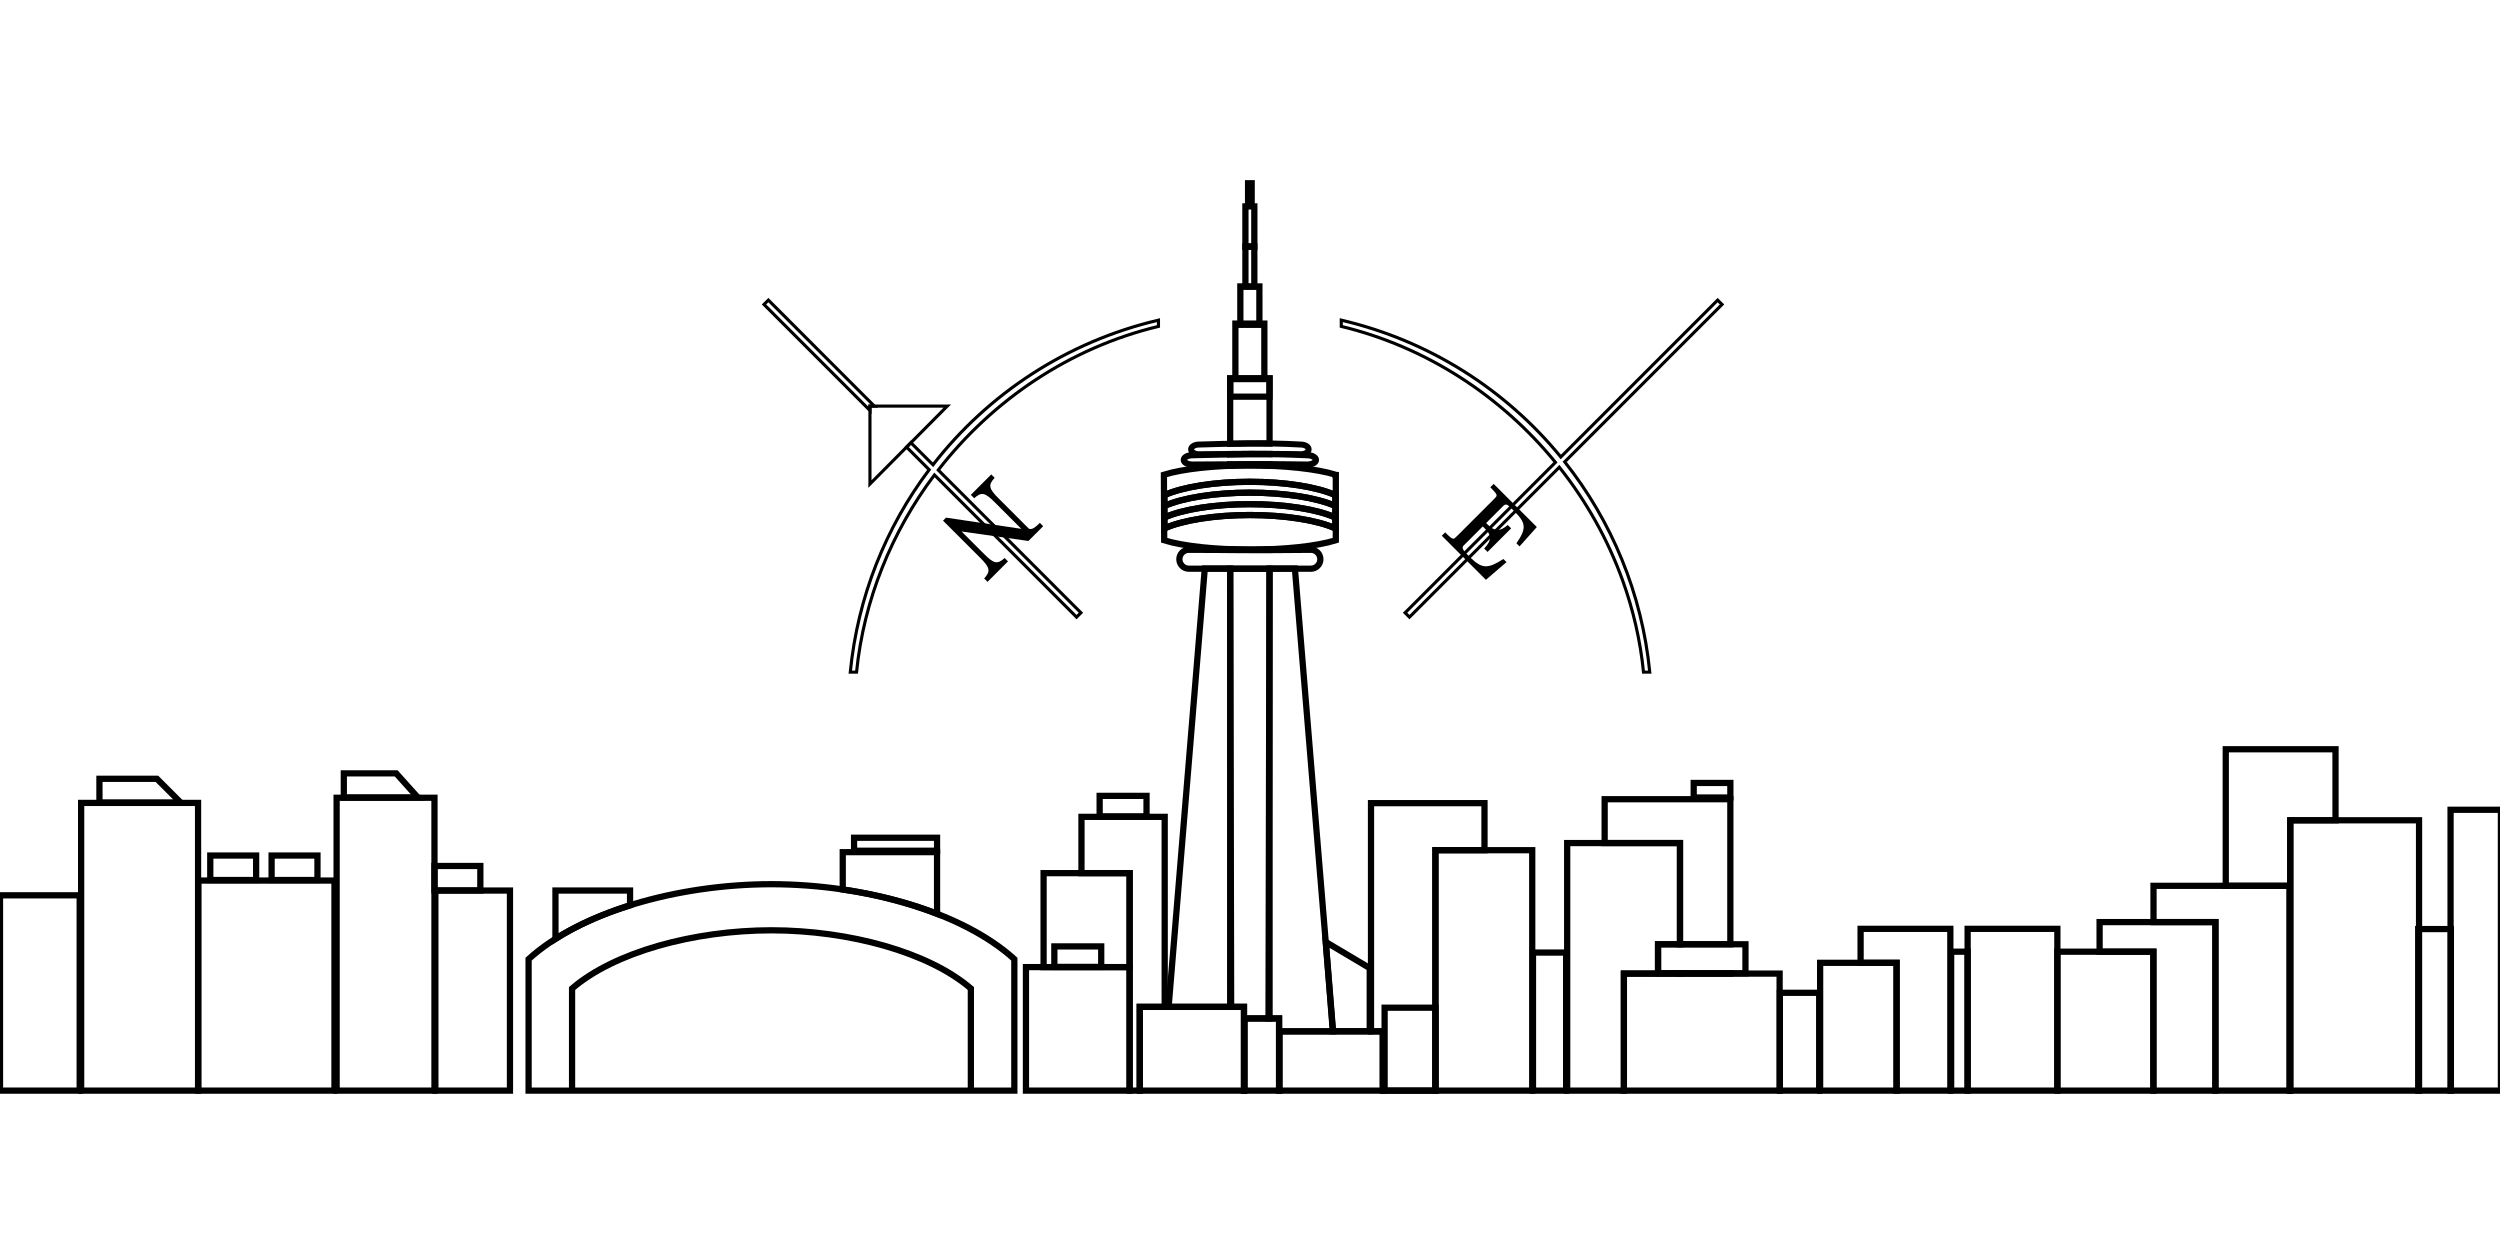
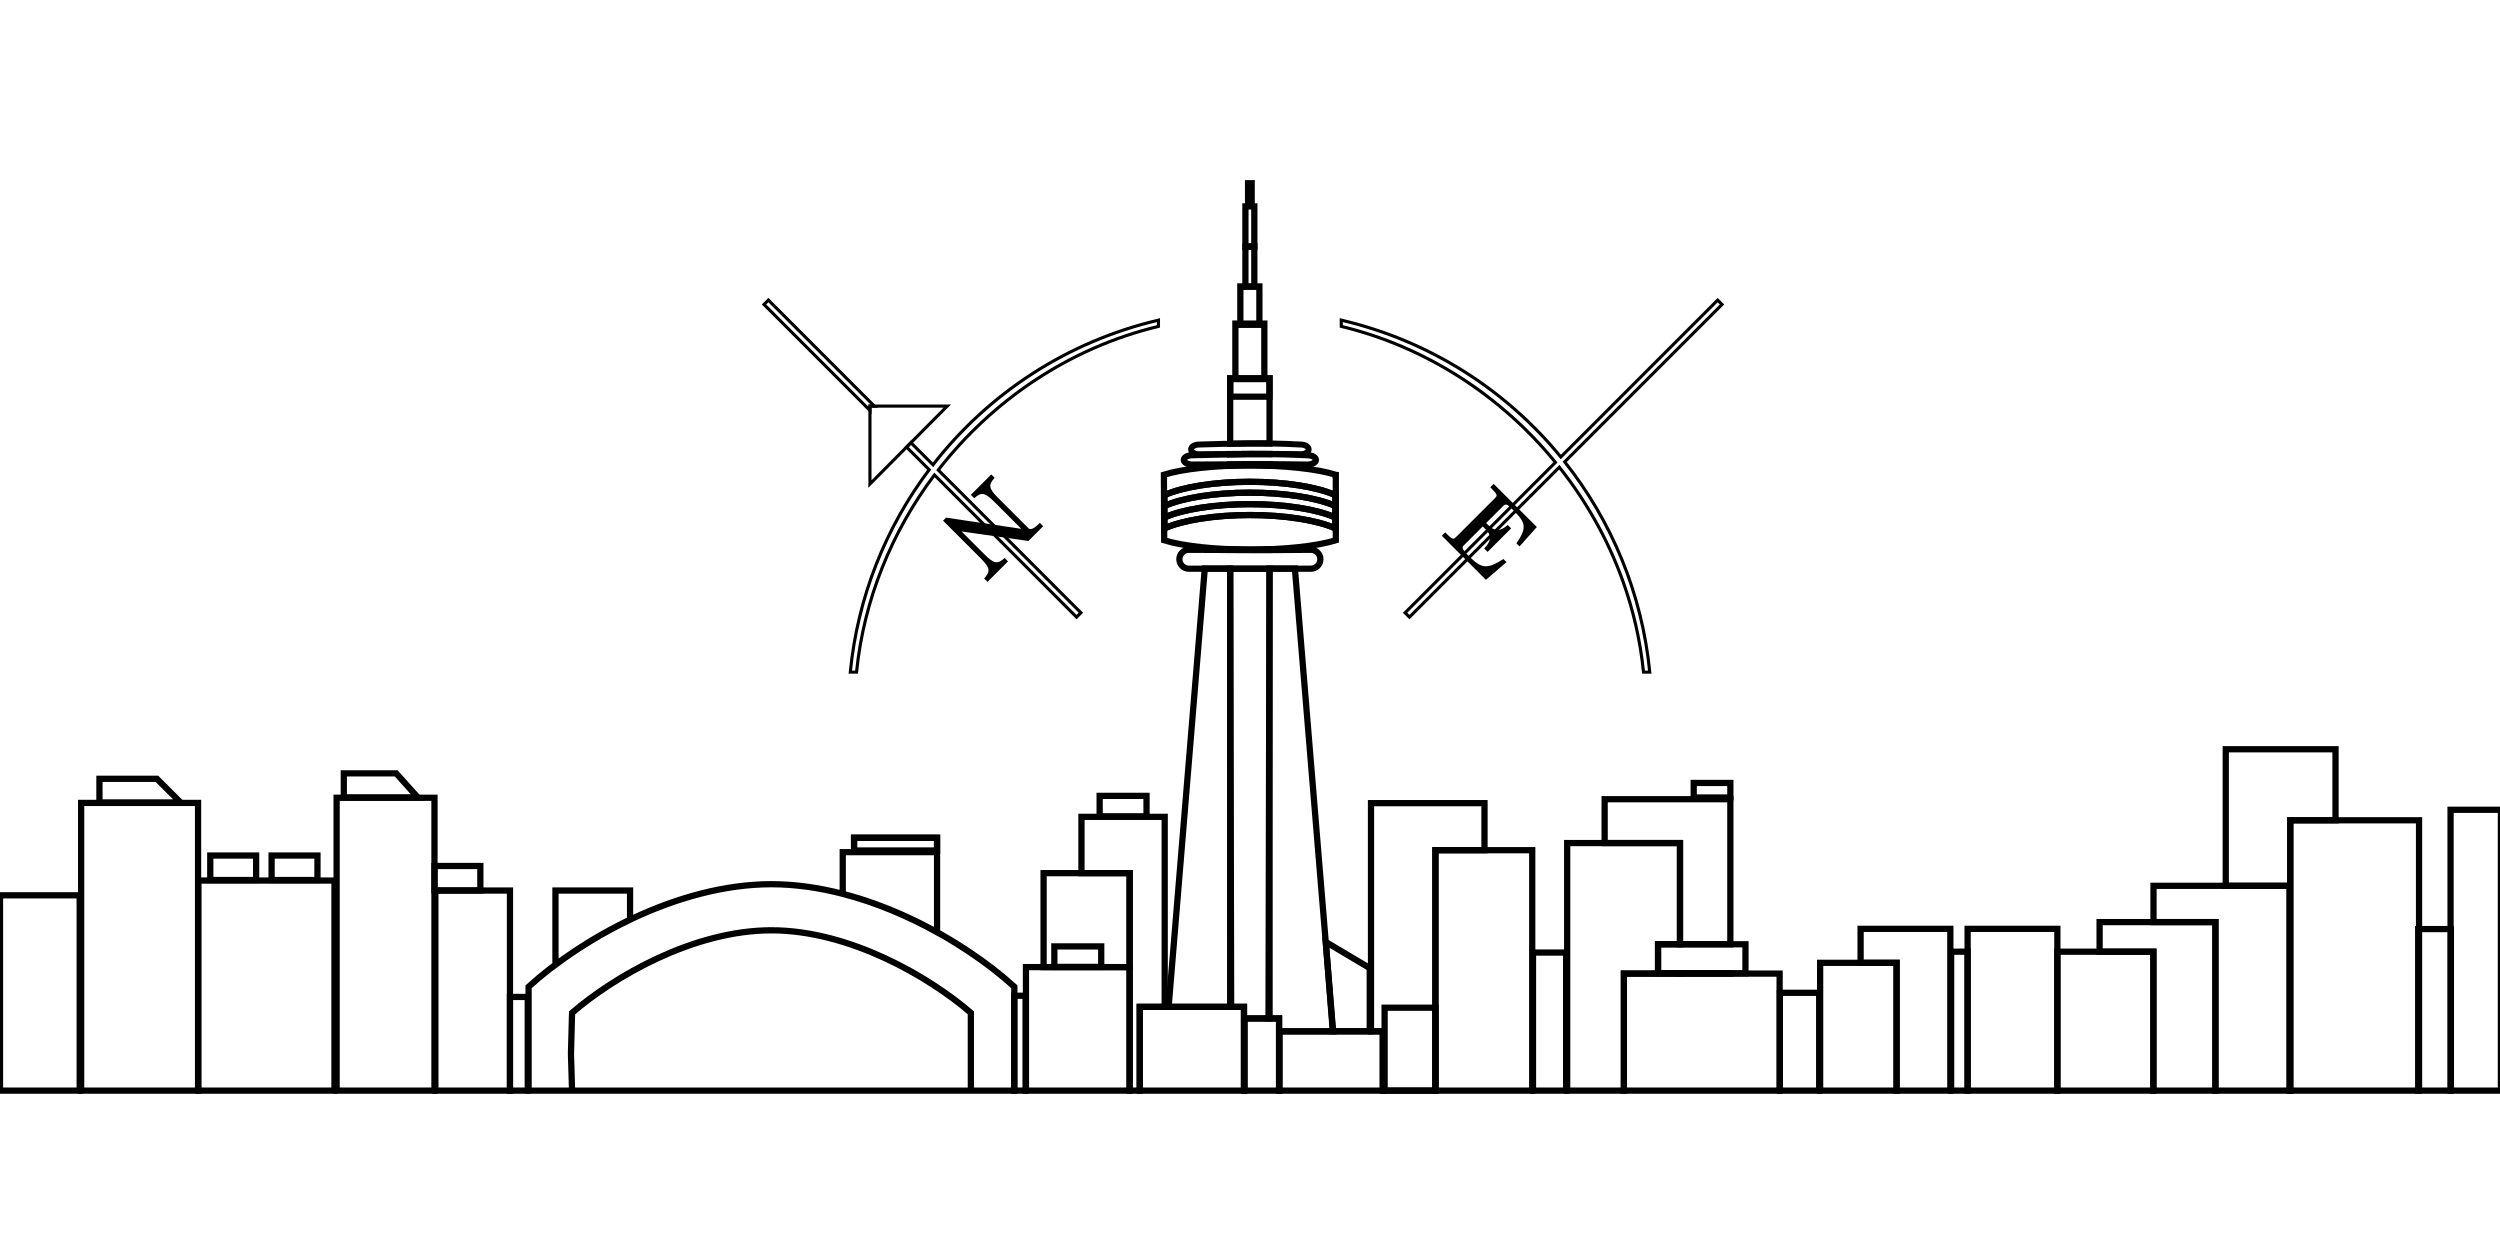
<svg xmlns="http://www.w3.org/2000/svg" id="svg3336" version="1.1" width="800" height="400" viewBox="0 0 800 400">
  <defs id="defs3340">
    </defs>
  <rect style="opacity:1;fill:none;stroke:#000000;stroke-width:2;stroke-linejoin:miter;stroke-miterlimit:4;stroke-dasharray:none;stroke-opacity:1" id="rect8103" width="25.5" height="62.5" x="0" y="286.5" />
  <rect style="opacity:1;fill:none;stroke:#000000;stroke-width:2;stroke-linejoin:miter;stroke-miterlimit:4;stroke-dasharray:none;stroke-opacity:1" id="rect8103-5" width="37.413" height="92.067" x="25.966" y="256.933" />
  <rect style="opacity:1;fill:none;stroke:#000000;stroke-width:2;stroke-linejoin:miter;stroke-miterlimit:4;stroke-dasharray:none;stroke-opacity:1" id="rect8103-5-1" width="43.566" height="67.221" x="63.467" y="281.779" />
  <rect style="opacity:1;fill:none;stroke:#000000;stroke-width:2;stroke-linejoin:miter;stroke-miterlimit:4;stroke-dasharray:none;stroke-opacity:1" id="rect8103-5-1-0" width="31.314" height="93.719" x="107.718" y="255.281" />
  <rect style="opacity:1;fill:none;stroke:#000000;stroke-width:2;stroke-linejoin:miter;stroke-miterlimit:4;stroke-dasharray:none;stroke-opacity:1" id="rect8103-5-1-0-3" width="23.871" height="64.025" x="139.315" y="284.975" />
  <rect style="opacity:1;fill:none;stroke:#000000;stroke-width:2;stroke-linejoin:miter;stroke-miterlimit:4;stroke-dasharray:none;stroke-opacity:1" id="rect8103-5-1-0-3-3" width="14.677" height="7.831" x="67.286" y="273.772" />
  <rect style="opacity:1;fill:none;stroke:#000000;stroke-width:2;stroke-linejoin:miter;stroke-miterlimit:4;stroke-dasharray:none;stroke-opacity:1" id="rect8103-5-1-0-3-3-1" width="14.677" height="7.831" x="86.912" y="273.772" />
  <path style="fill:none;fill-rule:evenodd;stroke:#000000;stroke-width:2;stroke-linecap:butt;stroke-linejoin:miter;stroke-miterlimit:4;stroke-dasharray:none;stroke-opacity:1" d="m 31.82,256.811 0,-7.601 18.385,0 7.601,7.601 -25.986,0 z" id="path8210" />
  <path style="fill:none;fill-rule:evenodd;stroke:#000000;stroke-width:2;stroke-linecap:butt;stroke-linejoin:miter;stroke-miterlimit:4;stroke-dasharray:none;stroke-opacity:1" d="m 110.02,255.186 0,-7.711 16.755,0 6.928,7.711 -23.683,0 z" id="path8210-6" />
  <rect style="opacity:1;fill:none;stroke:#000000;stroke-width:2;stroke-linejoin:miter;stroke-miterlimit:4;stroke-dasharray:none;stroke-opacity:1" id="rect8103-5-1-0-3-3-1-0" width="14.677" height="7.831" x="139.033" y="277.114" />
-   <path style="opacity:1;fill:none;stroke:#000000;stroke-width:2;stroke-linejoin:miter;stroke-miterlimit:4;stroke-dasharray:none;stroke-opacity:1" d="M 177.746 284.975 L 177.746 300.432 C 184.542 296.118 192.684 292.507 201.617 289.703 L 201.617 284.975 L 177.746 284.975 z " id="rect8103-5-1-0-3-8" />
-   <path style="opacity:1;fill:none;stroke:#000000;stroke-width:2;stroke-linejoin:miter;stroke-miterlimit:4;stroke-dasharray:none;stroke-opacity:1" d="M 269.678 272.691 L 269.678 284.631 C 280.405 286.207 290.698 288.856 299.859 292.422 L 299.859 272.691 L 269.678 272.691 z " id="rect8103-5-1-0-3-8-6" />
  <rect style="opacity:1;fill:none;stroke:#000000;stroke-width:2;stroke-linejoin:miter;stroke-miterlimit:4;stroke-dasharray:none;stroke-opacity:1" id="rect8103-5-1-0-3-3-1-0-8" width="26.56" height="4.158" x="273.299" y="268.078" />
  <path style="opacity:1;fill:none;stroke:#000000;stroke-width:2;stroke-linejoin:miter;stroke-miterlimit:4;stroke-dasharray:none;stroke-opacity:1" d="M 333.949 279.408 L 333.949 309.475 L 361.479 309.475 L 361.479 279.408 L 333.949 279.408 z " id="rect8103-5-1-0-3-8-6-1" />
  <path style="opacity:1;fill:none;stroke:#000000;stroke-width:2;stroke-linejoin:miter;stroke-miterlimit:4;stroke-dasharray:none;stroke-opacity:1" d="M 346.07 261.391 L 346.07 279.408 L 361.479 279.408 L 361.479 349 L 364.717 349 L 364.717 322.195 L 372.703 322.195 L 372.703 261.391 L 346.07 261.391 z " id="rect8103-5-1-0-3-8-6-1-1" />
  <rect style="opacity:1;fill:none;stroke:#000000;stroke-width:2;stroke-linejoin:miter;stroke-miterlimit:4;stroke-dasharray:none;stroke-opacity:1" id="rect8103-5-1-0-3-8-6-1-3" width="33.173" height="39.526" x="328.305" y="309.474" />
  <rect style="opacity:1;fill:none;stroke:#000000;stroke-width:2;stroke-linejoin:miter;stroke-miterlimit:4;stroke-dasharray:none;stroke-opacity:1" id="rect8103-5-1-0-3-3-1-0-8-0" width="15.001" height="6.565" x="351.886" y="254.678" />
  <rect style="opacity:1;fill:none;stroke:#000000;stroke-width:2;stroke-linejoin:miter;stroke-miterlimit:4;stroke-dasharray:none;stroke-opacity:1" id="rect8103-5-1-0-3-3-1-0-8-0-0" width="15.001" height="6.565" x="337.391" y="302.849" />
  <rect style="opacity:1;fill:none;stroke:#000000;stroke-width:2;stroke-linejoin:miter;stroke-miterlimit:4;stroke-dasharray:none;stroke-opacity:1" id="rect8103-5-1-0-3-8-6-1-3-9" width="33.357" height="26.805" x="364.717" y="322.195" />
  <rect style="opacity:1;fill:none;stroke:#000000;stroke-width:2;stroke-linejoin:miter;stroke-miterlimit:4;stroke-dasharray:none;stroke-opacity:1" id="rect8103-5-1-0-3-8-6-1-3-9-4" width="11.088" height="23.097" x="398.214" y="325.903" />
  <rect style="opacity:1;fill:none;stroke:#000000;stroke-width:2;stroke-linejoin:miter;stroke-miterlimit:4;stroke-dasharray:none;stroke-opacity:1" id="rect8103-5-1-0-3-8-6-1-3-9-4-9" width="33.114" height="18.961" x="409.386" y="330.039" />
  <rect style="opacity:1;fill:none;stroke:#000000;stroke-width:2;stroke-linejoin:miter;stroke-miterlimit:4;stroke-dasharray:none;stroke-opacity:1" id="rect8103-5-1-0-3-8-6-1-3-9-4-9-7" width="16.295" height="26.537" x="443.075" y="322.463" />
  <path style="fill:none;fill-rule:evenodd;stroke:#000000;stroke-width:2;stroke-linecap:butt;stroke-linejoin:miter;stroke-miterlimit:4;stroke-dasharray:none;stroke-opacity:1" d="m 426.5,330 11.817,0 0,-20.207 -14.067,-8.355 2.25,28.561 z" id="path8210-6-0" />
  <path style="opacity:1;fill:none;stroke:#000000;stroke-width:2;stroke-linejoin:miter;stroke-miterlimit:4;stroke-dasharray:none;stroke-opacity:1" d="M 438.721 257.01 L 438.721 330.039 L 442.5 330.039 L 442.5 349 L 459.33 349 L 459.33 272.064 L 475.037 272.064 L 475.037 257.01 L 438.721 257.01 z " id="rect8103-5-1-0-3-8-6-1-1-2" />
  <rect style="opacity:1;fill:none;stroke:#000000;stroke-width:2;stroke-linejoin:miter;stroke-miterlimit:4;stroke-dasharray:none;stroke-opacity:1" id="rect8103-5-1-0-3-8-6-1-1-2-0" width="30.985" height="76.936" x="459.33" y="272.064" />
  <path style="opacity:1;fill:none;stroke:#000000;stroke-width:2;stroke-linejoin:miter;stroke-miterlimit:4;stroke-dasharray:none;stroke-opacity:1" d="M 501.498 269.779 L 501.498 349 L 519.645 349 L 519.645 311.553 L 537.596 311.553 L 537.596 311.463 L 530.574 311.463 L 530.574 302.168 L 537.596 302.168 L 537.596 269.779 L 501.498 269.779 z " id="rect8103-5-1-0-3-8-6-1-1-2-0-8" />
  <rect style="opacity:1;fill:none;stroke:#000000;stroke-width:2;stroke-linejoin:miter;stroke-miterlimit:4;stroke-dasharray:none;stroke-opacity:1" id="rect8103-5-1-0-3-8-6-1-1-2-0-8-5" width="10.603" height="44.179" x="490.557" y="304.821" />
  <path style="opacity:1;fill:none;stroke:#000000;stroke-width:2;stroke-linejoin:miter;stroke-miterlimit:4;stroke-dasharray:none;stroke-opacity:1" d="M 513.486 255.75 L 513.486 269.779 L 537.596 269.779 L 537.596 302.168 L 553.713 302.168 L 553.713 255.75 L 513.486 255.75 z M 537.596 311.463 L 537.596 311.553 L 553.713 311.553 L 553.713 311.463 L 537.596 311.463 z " id="rect8103-5-1-0-3-8-6-1-1-2-0-8-7" />
  <rect style="opacity:1;fill:none;stroke:#000000;stroke-width:2;stroke-linejoin:miter;stroke-miterlimit:4;stroke-dasharray:none;stroke-opacity:1" id="rect8103-5-1-0-3-8-6-1-1-2-0-8-7-4" width="11.731" height="4.659" x="541.983" y="250.545" />
  <rect style="opacity:1;fill:none;stroke:#000000;stroke-width:2;stroke-linejoin:miter;stroke-miterlimit:4;stroke-dasharray:none;stroke-opacity:1" id="rect8103-5-1-0-3-8-6-1-1-2-0-8-7-0" width="49.832" height="37.448" x="519.645" y="311.552" />
  <rect style="opacity:1;fill:none;stroke:#000000;stroke-width:2;stroke-linejoin:miter;stroke-miterlimit:4;stroke-dasharray:none;stroke-opacity:1" id="rect8103-5-1-0-3-8-6-1-1-2-0-8-7-4-1" width="27.974" height="9.294" x="530.573" y="302.169" />
  <rect style="opacity:1;fill:none;stroke:#000000;stroke-width:2;stroke-linejoin:miter;stroke-miterlimit:4;stroke-dasharray:none;stroke-opacity:1" id="rect8103-5-1-0-3-8-6-1-1-2-0-8-7-0-7" width="12.574" height="31.302" x="569.563" y="317.698" />
  <rect style="opacity:1;fill:none;stroke:#000000;stroke-width:2;stroke-linejoin:miter;stroke-miterlimit:4;stroke-dasharray:none;stroke-opacity:1" id="rect8103-5-1-0-3-8-6-1-1-2-0-8-7-0-7-2" width="24.466" height="40.897" x="582.444" y="308.103" />
  <path style="opacity:1;fill:none;stroke:#000000;stroke-width:2;stroke-linejoin:miter;stroke-miterlimit:4;stroke-dasharray:none;stroke-opacity:1" d="M 595.391 297.227 L 595.391 308.104 L 606.91 308.104 L 606.91 349 L 624.109 349 L 624.109 297.227 L 595.391 297.227 z " id="rect8103-5-1-0-3-8-6-1-1-2-0-8-7-0-7-2-3" />
  <path style="opacity:1;fill:none;stroke:#000000;stroke-width:2;stroke-linejoin:miter;stroke-miterlimit:4;stroke-dasharray:none;stroke-opacity:1" d="M 624.367 304.541 L 624.367 349 L 629.639 349 L 629.639 304.541 L 624.367 304.541 z M 658.357 304.541 L 658.357 349 L 689.082 349 L 689.082 304.541 L 658.357 304.541 z " id="rect8103-5-1-0-3-8-6-1-1-2-0-8-7-0-7-2-3-1" />
  <rect style="opacity:1;fill:none;stroke:#000000;stroke-width:2;stroke-linejoin:miter;stroke-miterlimit:4;stroke-dasharray:none;stroke-opacity:1" id="rect8103-5-1-0-3-8-6-1-1-2-0-8-7-0-7-2-3-4" width="28.718" height="51.773" x="629.638" y="297.227" />
  <path style="opacity:1;fill:none;stroke:#000000;stroke-width:2;stroke-linejoin:miter;stroke-miterlimit:4;stroke-dasharray:none;stroke-opacity:1" d="M 671.871 295.07 L 671.871 304.541 L 689.082 304.541 L 689.082 349 L 708.932 349 L 708.932 295.07 L 671.871 295.07 z " id="rect8103-5-1-0-3-8-6-1-1-2-0-8-7-0-7-2-3-2" />
  <path style="opacity:1;fill:none;stroke:#000000;stroke-width:2;stroke-linejoin:miter;stroke-miterlimit:4;stroke-dasharray:none;stroke-opacity:1" d="M 689.121 283.463 L 689.121 295.07 L 708.932 295.07 L 708.932 349 L 732.693 349 L 732.693 283.463 L 689.121 283.463 z " id="rect8103-5-1-0-3-8-6-1-1-2-0-8-7-0-7-2-3-2-0" />
  <rect style="opacity:1;fill:none;stroke:#000000;stroke-width:2;stroke-linejoin:miter;stroke-miterlimit:4;stroke-dasharray:none;stroke-opacity:1" id="rect8103-5-1-0-3-8-6-1-1-2-0-8-7-0-7-2-3-2-0-8" width="41.208" height="86.508" x="732.888" y="262.492" />
  <path style="opacity:1;fill:none;stroke:#000000;stroke-width:2;stroke-linejoin:miter;stroke-miterlimit:4;stroke-dasharray:none;stroke-opacity:1" d="M 712.242 239.762 L 712.242 283.463 L 732.693 283.463 L 732.693 349 L 732.887 349 L 732.887 262.492 L 747.365 262.492 L 747.365 239.762 L 712.242 239.762 z " id="rect8103-5-1-0-3-8-6-1-1-2-0-8-7-0-7-2-3-2-0-8-6" />
  <rect style="opacity:1;fill:none;stroke:#000000;stroke-width:2;stroke-linejoin:miter;stroke-miterlimit:4;stroke-dasharray:none;stroke-opacity:1" id="rect8103-5-1-0-3-8-6-1-1-2-0-8-7-0-7-2-3-2-0-8-66" width="16.112" height="89.873" x="784.181" y="259.127" />
  <rect style="opacity:1;fill:none;stroke:#000000;stroke-width:2;stroke-linejoin:miter;stroke-miterlimit:4;stroke-dasharray:none;stroke-opacity:1" id="rect8103-5-1-0-3-8-6-1-1-2-0-8-7-0-7-2-3-2-0-8-66-6" width="10.463" height="51.698" x="773.823" y="297.302" />
-   <path id="path8771-2" style="opacity:1;fill:none;stroke:#000000;stroke-width:2;stroke-linecap:butt;stroke-linejoin:miter;stroke-miterlimit:4;stroke-dasharray:none;stroke-opacity:1" d="m 246.861,282.942 c -30.458,0.033 -61.348,9.074 -77.712,23.984 l 0,0 -5.3e-4,42.074 155.439,0 2e-4,-42.074 0,0 c -16.356,-14.902 -47.284,-23.942 -77.727,-23.984 z m 0.001,14.75 c -25.005,0.026 -50.366,7.048 -63.8,18.629 l 0,0 -4.4e-4,32.68 127.613,0 1.6e-4,-32.68 0,0 c -13.428,-11.575 -38.82,-18.596 -63.813,-18.629 z" />
  <path style="opacity:1;fill:none;stroke:#000000;stroke-width:2;stroke-linecap:butt;stroke-linejoin:miter;stroke-miterlimit:4;stroke-dasharray:none;stroke-opacity:1" d="M 393.654 121.08 L 393.654 142 C 397.734 141.914 401.956 141.863 406.26 141.92 L 406.26 121.08 L 393.654 121.08 z M 400.4 145.244 C 398.179 145.252 395.908 145.276 393.654 145.293 L 393.654 145.396 C 397.756 145.326 401.959 145.283 406.26 145.322 L 406.26 145.25 C 404.322 145.244 402.387 145.237 400.4 145.244 z M 400.455 148.568 C 398.216 148.575 395.924 148.595 393.654 148.609 L 393.654 149.053 C 395.701 148.973 397.784 148.919 399.912 148.918 C 402.071 148.918 404.185 148.973 406.26 149.055 L 406.26 148.574 C 404.333 148.571 402.424 148.562 400.455 148.568 z M 393.654 175.744 L 393.654 175.984 C 397.805 176 402.103 176.014 406.26 176.006 L 406.26 175.746 C 404.213 175.826 402.129 175.88 400 175.881 C 397.842 175.881 395.729 175.826 393.654 175.744 z M 393.654 181.982 L 393.654 322.195 L 398.074 322.195 L 398.074 349 L 398.215 349 L 398.215 325.902 L 406.26 325.902 L 406.26 181.982 C 402.147 181.984 397.846 181.979 393.654 181.982 z " id="rect9028" />
  <path style="fill:none;fill-rule:evenodd;stroke:#000000;stroke-width:2;stroke-linecap:butt;stroke-linejoin:miter;stroke-miterlimit:4;stroke-dasharray:none;stroke-opacity:1" d="m 406.232,181.938 -0.305,143.965 3.375,0 0,22.939 0.084,0 0,-18.803 17.201,0 -3.429,-41.552 -8.793,-106.549 z" id="path9039" />
  <path style="fill:none;fill-rule:evenodd;stroke:#000000;stroke-width:2;stroke-linecap:butt;stroke-linejoin:miter;stroke-miterlimit:4;stroke-dasharray:none;stroke-opacity:1" d="M 385.533 181.938 L 373.955 322.195 L 393.963 322.195 L 393.666 181.938 L 385.533 181.938 z " id="path9039-8" />
  <path style="opacity:1;fill:none;stroke:#000000;stroke-width:2;stroke-linecap:butt;stroke-linejoin:miter;stroke-miterlimit:4;stroke-dasharray:none;stroke-opacity:1" d="m 380.424,175.929 c -1.672,7e-5 -3.027,1.355 -3.027,3.027 7e-5,1.672 1.355,3.027 3.027,3.027 13.846,0.011 25.981,-0.028 39.066,0 1.672,-7e-5 3.027,-1.355 3.027,-3.027 -8e-5,-1.672 -1.355,-3.027 -3.027,-3.027 -14.039,0.146 -25.053,0.077 -39.066,0 z" id="path9073" />
  <path style="opacity:1;fill:none;stroke:#000000;stroke-width:2;stroke-linecap:butt;stroke-linejoin:miter;stroke-miterlimit:4;stroke-dasharray:none;stroke-opacity:1" d="m 381.652,145.657 c -1.567,4e-5 -2.837,0.677 -2.837,1.513 9e-5,0.835 1.27,1.513 2.837,1.513 12.512,-0.077 25.425,-0.228 36.611,0 1.567,-3e-5 2.837,-0.677 2.837,-1.513 -7e-5,-0.835 -1.27,-1.513 -2.837,-1.513 -12.619,-0.648 -25.817,-0.278 -36.611,0 z" id="path9073-3" />
  <path style="opacity:1;fill:none;stroke:#000000;stroke-width:2;stroke-linecap:butt;stroke-linejoin:miter;stroke-miterlimit:4;stroke-dasharray:none;stroke-opacity:1" d="m 399.911,148.919 c -11.12,0.003 -21.468,1.131 -27.458,2.992 0.01,6.788 0.091,14.185 0.087,20.262 l 0.004,0 0,0.728 c 6.004,1.857 16.348,2.979 27.456,2.98 11.12,-0.003 21.468,-1.131 27.458,-2.992 l 0,-0.716 0.004,0 0,-20.159 -0.092,0 0,-0.116 c -6.004,-1.857 -16.349,-2.98 -27.458,-2.98 z" id="rect9094-4-6-7" />
  <path id="path9111-5-2-1-5-4-0" style="opacity:1;fill:none;stroke:#000000;stroke-width:2;stroke-linecap:butt;stroke-linejoin:miter;stroke-miterlimit:4;stroke-dasharray:none;stroke-opacity:1" d="m 399.956,157.649 a 32.232,9.036 0 0 0 -27.378,4.289 l 0,3.359 0,3.711 0,0.09 a 32.232,9.036 0 0 1 27.378,-4.289 32.232,9.036 0 0 1 27.38,4.279 l 0,-0.09 0,-3.711 0,-3.359 a 32.232,9.036 0 0 0 -27.38,-4.279 z m 0,-3.477 a 32.232,9.036 0 0 0 -27.378,4.289 l 0,3.359 0,3.711 0,0.09 a 32.232,9.036 0 0 1 27.378,-4.289 32.232,9.036 0 0 1 27.38,4.279 l 0,-0.09 0,-3.711 0,-3.359 a 32.232,9.036 0 0 0 -27.38,-4.279 z" />
  <rect style="opacity:1;fill:none;stroke:#000000;stroke-width:2;stroke-linecap:butt;stroke-linejoin:miter;stroke-miterlimit:4;stroke-dasharray:none;stroke-opacity:1" id="rect9576" width="9.27" height="17.755" x="395.322" y="103.551" />
  <rect style="opacity:1;fill:none;stroke:#000000;stroke-width:2;stroke-linecap:butt;stroke-linejoin:miter;stroke-miterlimit:4;stroke-dasharray:none;stroke-opacity:1" id="rect9576-4" width="12.573" height="5.856" x="393.671" y="121.079" />
  <rect style="opacity:1;fill:none;stroke:#000000;stroke-width:2;stroke-linecap:butt;stroke-linejoin:miter;stroke-miterlimit:4;stroke-dasharray:none;stroke-opacity:1" id="rect9576-6" width="6.095" height="12.282" x="396.91" y="91.659" />
  <rect style="opacity:1;fill:none;stroke:#000000;stroke-width:2;stroke-linecap:butt;stroke-linejoin:miter;stroke-miterlimit:4;stroke-dasharray:none;stroke-opacity:1" id="rect9576-6-1" width="2.848" height="12.924" x="398.534" y="78.821" />
  <rect style="opacity:1;fill:none;stroke:#000000;stroke-width:2;stroke-linecap:butt;stroke-linejoin:miter;stroke-miterlimit:4;stroke-dasharray:none;stroke-opacity:1" id="rect9576-6-1-8" width="2.848" height="12.924" x="398.534" y="66.049" />
  <rect style="opacity:1;fill:none;stroke:#000000;stroke-width:2;stroke-linecap:butt;stroke-linejoin:miter;stroke-miterlimit:4;stroke-dasharray:none;stroke-opacity:1" id="rect9576-6-1-8-0" width="1.154" height="7.165" x="399.38" y="58.642" />
  <path style="opacity:1;fill:none;stroke:#000000;stroke-width:1;stroke-linecap:butt;stroke-linejoin:miter;stroke-miterlimit:4;stroke-dasharray:none;stroke-opacity:1" d="m 278.385,129.957 0,24.115 -0.01,0.812 24.752,-24.939 -0.625,0.012 z" id="rect9684" />
  <path style="opacity:1;fill:none;stroke:#000000;stroke-width:1.911;stroke-linecap:butt;stroke-linejoin:miter;stroke-miterlimit:4;stroke-dasharray:none;stroke-opacity:1" d="m 383.67,142.258 c -1.394,4e-5 -2.524,0.695 -2.524,1.552 9e-5,0.857 1.13,1.552 2.524,1.552 11.133,-0.079 22.622,-0.234 32.575,0 1.394,-3e-5 2.524,-0.695 2.524,-1.552 -7e-5,-0.857 -1.13,-1.552 -2.524,-1.552 -11.228,-0.665 -22.971,-0.285 -32.575,0 z" id="path9073-3-1" />
  <path style="opacity:1;fill:none;stroke:#000000;stroke-width:1;stroke-linecap:butt;stroke-linejoin:miter;stroke-miterlimit:4;stroke-dasharray:none;stroke-opacity:1" d="M 245.877 96.031 L 244.477 97.43 L 278.385 131.348 L 278.385 129.957 L 279.793 129.957 L 245.877 96.031 z M 549.65 96.031 L 499.463 146.232 C 481.916 124.794 457.505 109.056 429.207 102.445 L 429.207 104.445 C 456.478 111.029 480.427 126.774 497.746 147.949 L 449.627 196.082 L 451.027 197.482 L 498.988 149.506 C 507.606 160.375 514.508 172.611 519.242 185.742 C 522.626 195.127 524.906 204.967 525.928 215.082 L 527.928 215.082 C 525.45 189.882 515.706 166.706 500.705 147.789 L 551.049 97.43 L 549.65 96.031 z M 370.707 102.445 C 341.358 109.328 316.207 126.037 298.561 148.73 L 291.496 141.664 L 290.102 143.068 L 297.336 150.305 C 283.448 168.746 274.454 190.994 272.09 215.082 L 274.09 215.082 C 276.433 191.875 285.365 170.133 299.016 151.984 L 344.5 197.482 L 345.9 196.082 L 300.242 150.412 C 317.655 127.984 342.347 111.262 370.707 104.445 L 370.707 102.445 z " id="path9902-1" />
  <text xml:space="preserve" style="font-style:normal;font-weight:normal;font-size:32.5px;line-height:125%;font-family:'Century Gothic';letter-spacing:0px;word-spacing:0px;fill:#000000;fill-opacity:1;stroke:none;stroke-width:1px;stroke-linecap:butt;stroke-linejoin:miter;stroke-opacity:1;-inkscape-font-specification:'Century Gothic';font-stretch:normal;font-variant:normal;" x="319.5" y="149.75" id="text9965">
    <tspan id="tspan9967" x="319.5" y="149.75" />
  </text>
  <text xml:space="preserve" style="font-style:normal;font-weight:normal;font-size:32.5px;line-height:125%;font-family:'Century Gothic';letter-spacing:0px;word-spacing:0px;fill:#000000;fill-opacity:1;stroke:none;stroke-width:1px;stroke-linecap:butt;stroke-linejoin:miter;stroke-opacity:1;-inkscape-font-specification:'Century Gothic';font-stretch:normal;font-variant:normal;" x="326.5" y="144.5" id="text9969">
    <tspan id="tspan9971" x="326.5" y="144.5" />
  </text>
  <text xml:space="preserve" style="font-style:normal;font-variant:normal;font-weight:normal;font-stretch:normal;font-size:32.5px;line-height:125%;font-family:Century;-inkscape-font-specification:Century;letter-spacing:0px;word-spacing:0px;fill:#000000;fill-opacity:1;stroke:none;stroke-width:1px;stroke-linecap:butt;stroke-linejoin:miter;stroke-opacity:1" x="-117.605" y="-331.646" id="text9973" transform="matrix(-0.7071068,0.7071068,-0.7071068,-0.7071068,0,0)">
    <tspan id="tspan9975" x="-117.605" y="-331.646">N</tspan>
  </text>
  <text xml:space="preserve" style="font-style:normal;font-variant:normal;font-weight:normal;font-stretch:normal;font-size:32.5px;line-height:125%;font-family:Century;-inkscape-font-specification:Century;letter-spacing:0px;word-spacing:0px;fill:#000000;fill-opacity:1;stroke:none;stroke-width:1px;stroke-linecap:butt;stroke-linejoin:miter;stroke-opacity:1" x="446.531" y="-205.02" id="text9977" transform="matrix(0.7071068,0.7071068,-0.7071068,0.7071068,0,0)">
    <tspan id="tspan9979" x="446.531" y="-205.02">E</tspan>
    <tspan x="446.531" y="-164.395" id="tspan9981" />
  </text>
  <text xml:space="preserve" style="font-style:normal;font-variant:normal;font-weight:normal;font-stretch:normal;font-size:32.5px;line-height:125%;font-family:'Century Schoolbook';-inkscape-font-specification:'Century Schoolbook';letter-spacing:0px;word-spacing:0px;fill:#000000;fill-opacity:1;stroke:none;stroke-width:1px;stroke-linecap:butt;stroke-linejoin:miter;stroke-opacity:1" x="332.25" y="219.25" id="text9985">
    <tspan id="tspan9987" x="332.25" y="219.25" />
  </text>
  <path id="path9111-5-2-1-5-4-0-8" style="opacity:1;fill:none;stroke:#000000;stroke-width:2;stroke-linecap:butt;stroke-linejoin:miter;stroke-miterlimit:4;stroke-dasharray:none;stroke-opacity:1" d="m 399.956,157.649 a 32.232,9.036 0 0 0 -27.378,4.289 l 0,3.359 0,3.711 0,0.09 a 32.232,9.036 0 0 1 27.378,-4.289 32.232,9.036 0 0 1 27.38,4.279 l 0,-0.09 0,-3.711 0,-3.359 a 32.232,9.036 0 0 0 -27.38,-4.279 z m 0,-3.477 a 32.232,9.036 0 0 0 -27.378,4.289 l 0,3.359 0,3.711 0,0.09 a 32.232,9.036 0 0 1 27.378,-4.289 32.232,9.036 0 0 1 27.38,4.279 l 0,-0.09 0,-3.711 0,-3.359 a 32.232,9.036 0 0 0 -27.38,-4.279 z" />
+   <rect style="opacity:1;fill:none;fill-opacity:1;fill-rule:nonzero;stroke:#000000;stroke-width:2;stroke-linecap:butt;stroke-linejoin:miter;stroke-miterlimit:4;stroke-dasharray:none;stroke-opacity:1" id="rect5615" width="5.693" height="29.977" x="163.187" y="319.023" />
+   <rect style="opacity:1;fill:none;fill-opacity:1;fill-rule:nonzero;stroke:#000000;stroke-width:2;stroke-linecap:butt;stroke-linejoin:miter;stroke-miterlimit:4;stroke-dasharray:none;stroke-opacity:1" id="rect5615-4" width="3.663" height="30.362" x="324.549" y="318.638" />
+   <path id="path8771-2-1" style="opacity:1;fill:none;stroke:#000000;stroke-width:2;stroke-linecap:butt;stroke-linejoin:miter;stroke-miterlimit:4;stroke-dasharray:none;stroke-opacity:1" d="m 246.861,282.942 c -30.458,0.033 -61.348,17.914 -77.712,32.823 l 0,12.728 -5.3e-4,20.507 155.439,0 2e-4,-21.215 0,-12.02 C 308.232,300.863 277.304,282.983 246.861,282.942 Z m 0.001,14.75 c -25.005,0.026 -50.366,14.826 -63.8,26.407 l -0.354,13.082 0.353,11.82 127.613,0 1.6e-4,-11.82 0,-13.082 C 297.247,312.523 271.855,297.724 246.862,297.691 Z m 26.437,-29.613 26.56,0 0,4.158 -26.56,0 z m -3.621,4.613 0,13.336 c 10.728,2.777 21.02,7.195 30.182,12.275 l 0,-25.611 -30.182,0 z m -91.932,12.283 0,23.75 c 6.803,-5.09 14.922,-10.148 23.871,-14.422 l 0,-9.328 -23.871,0 z" />
</svg>
